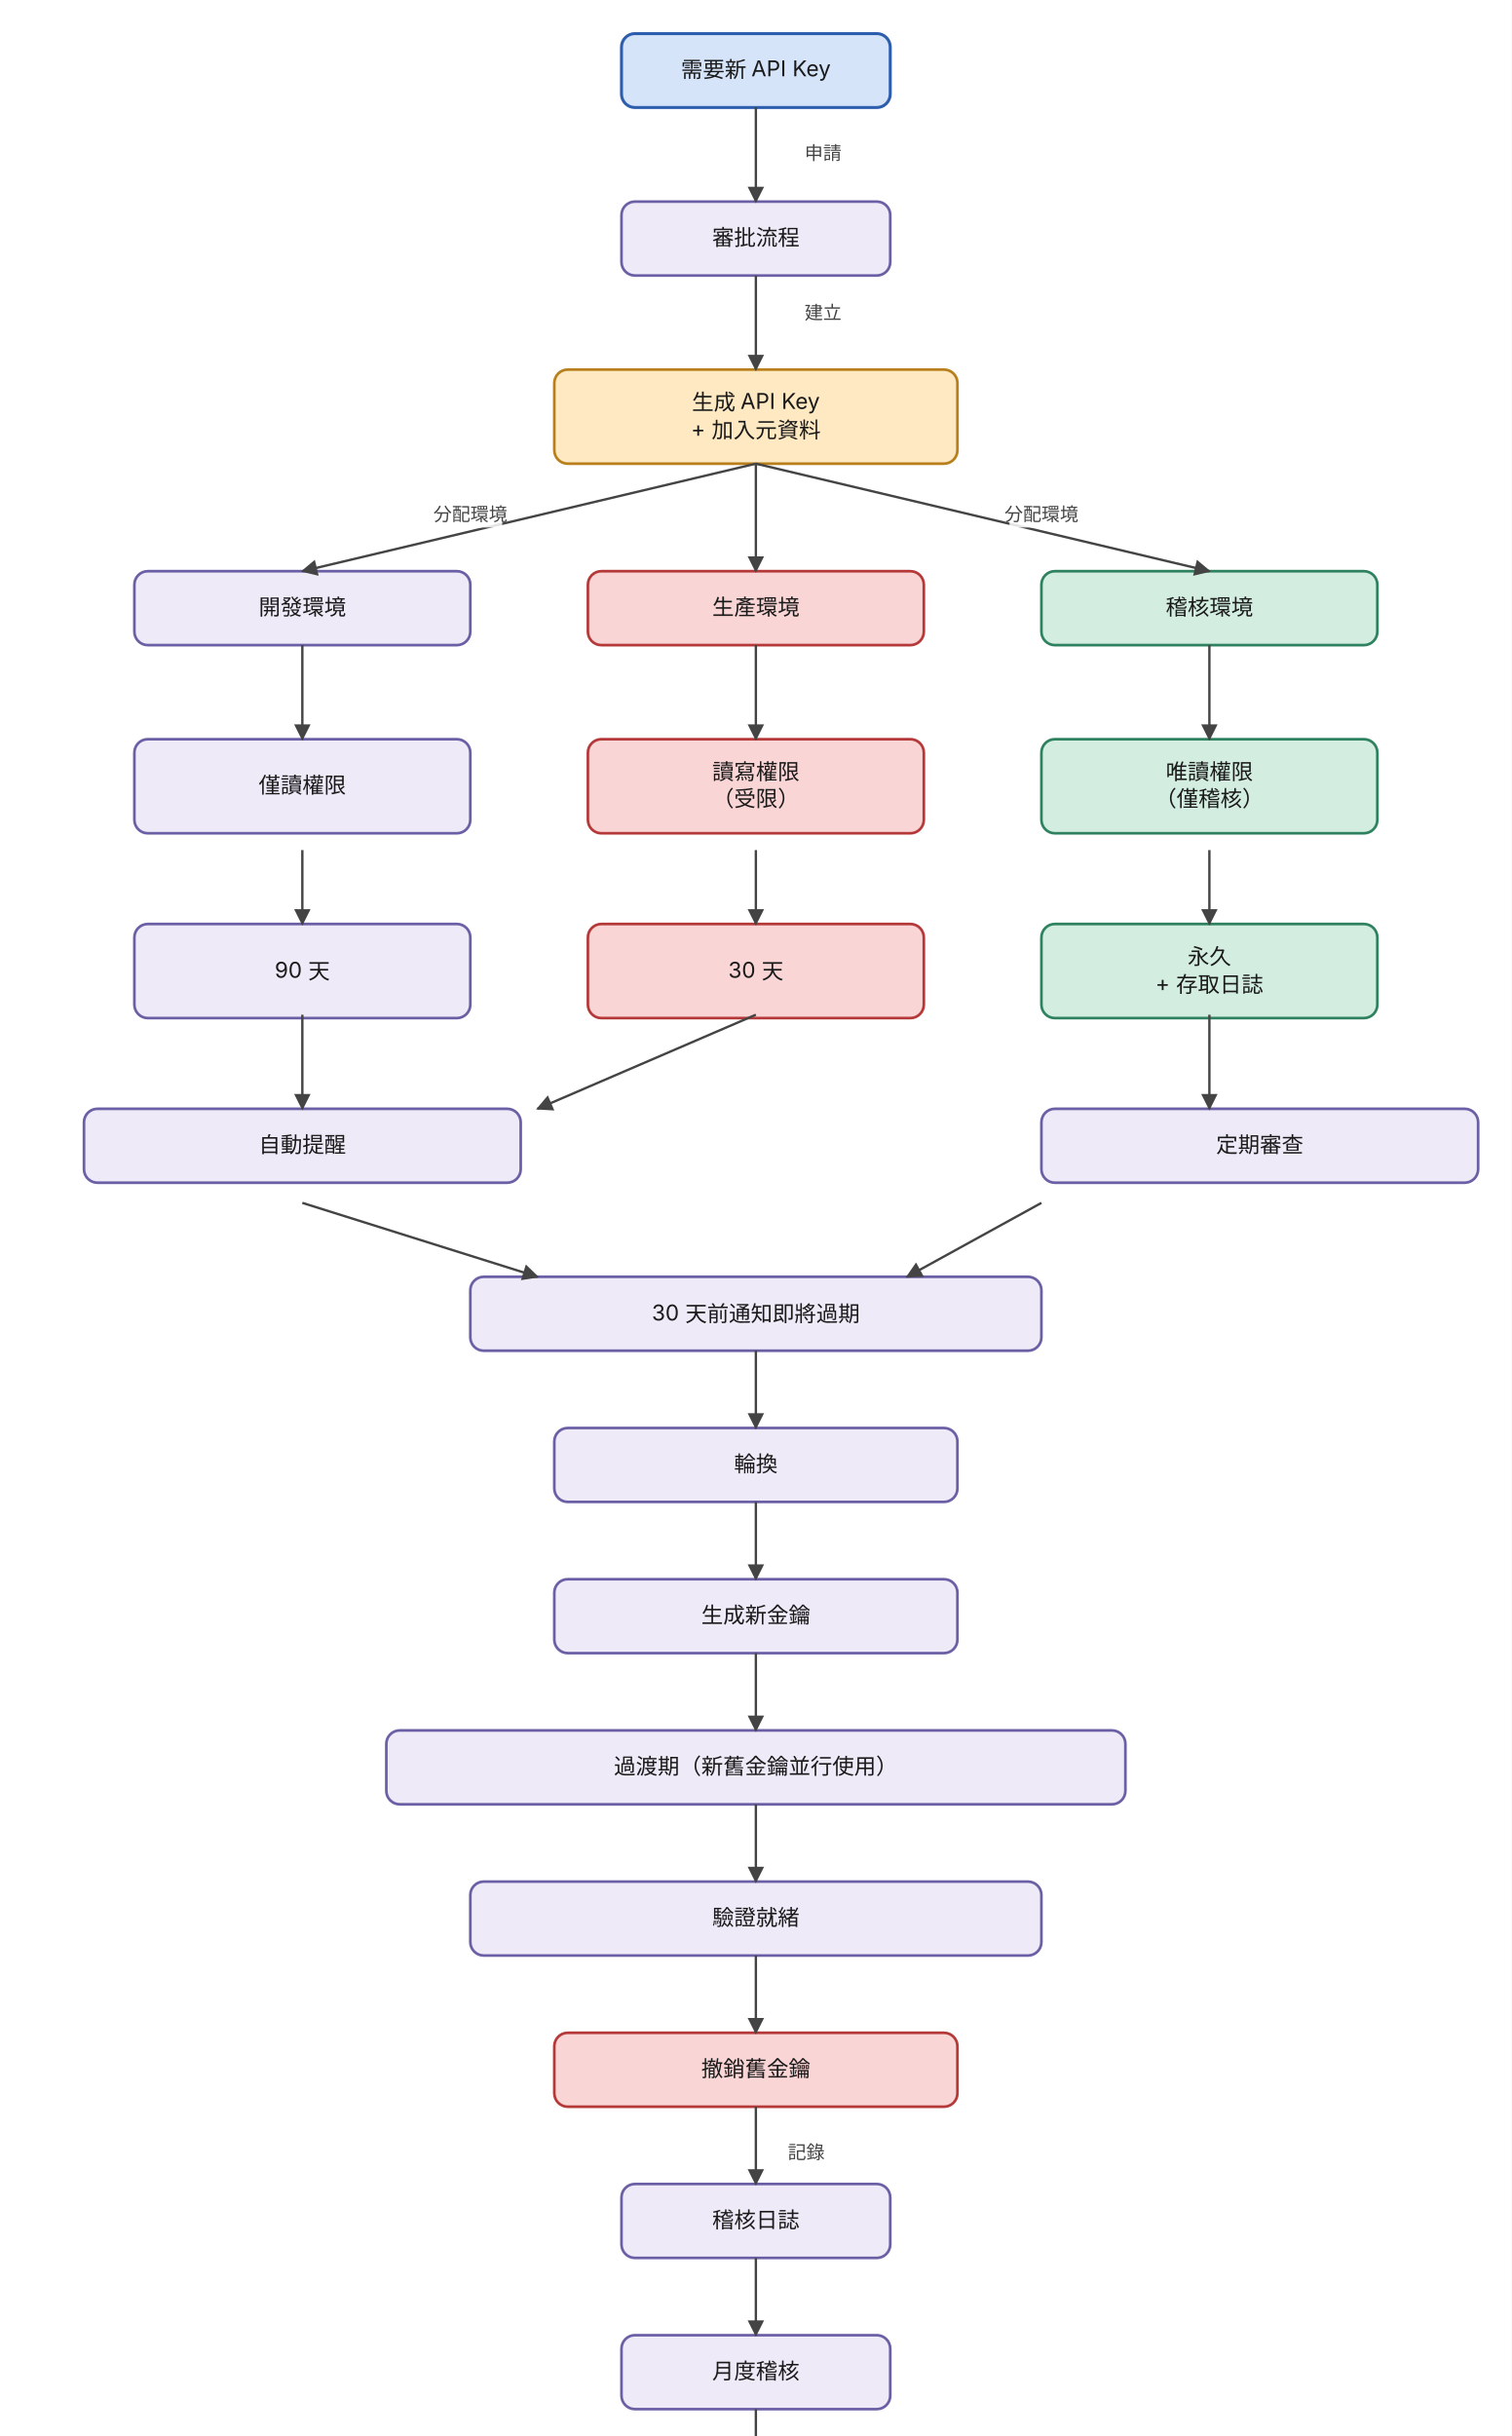
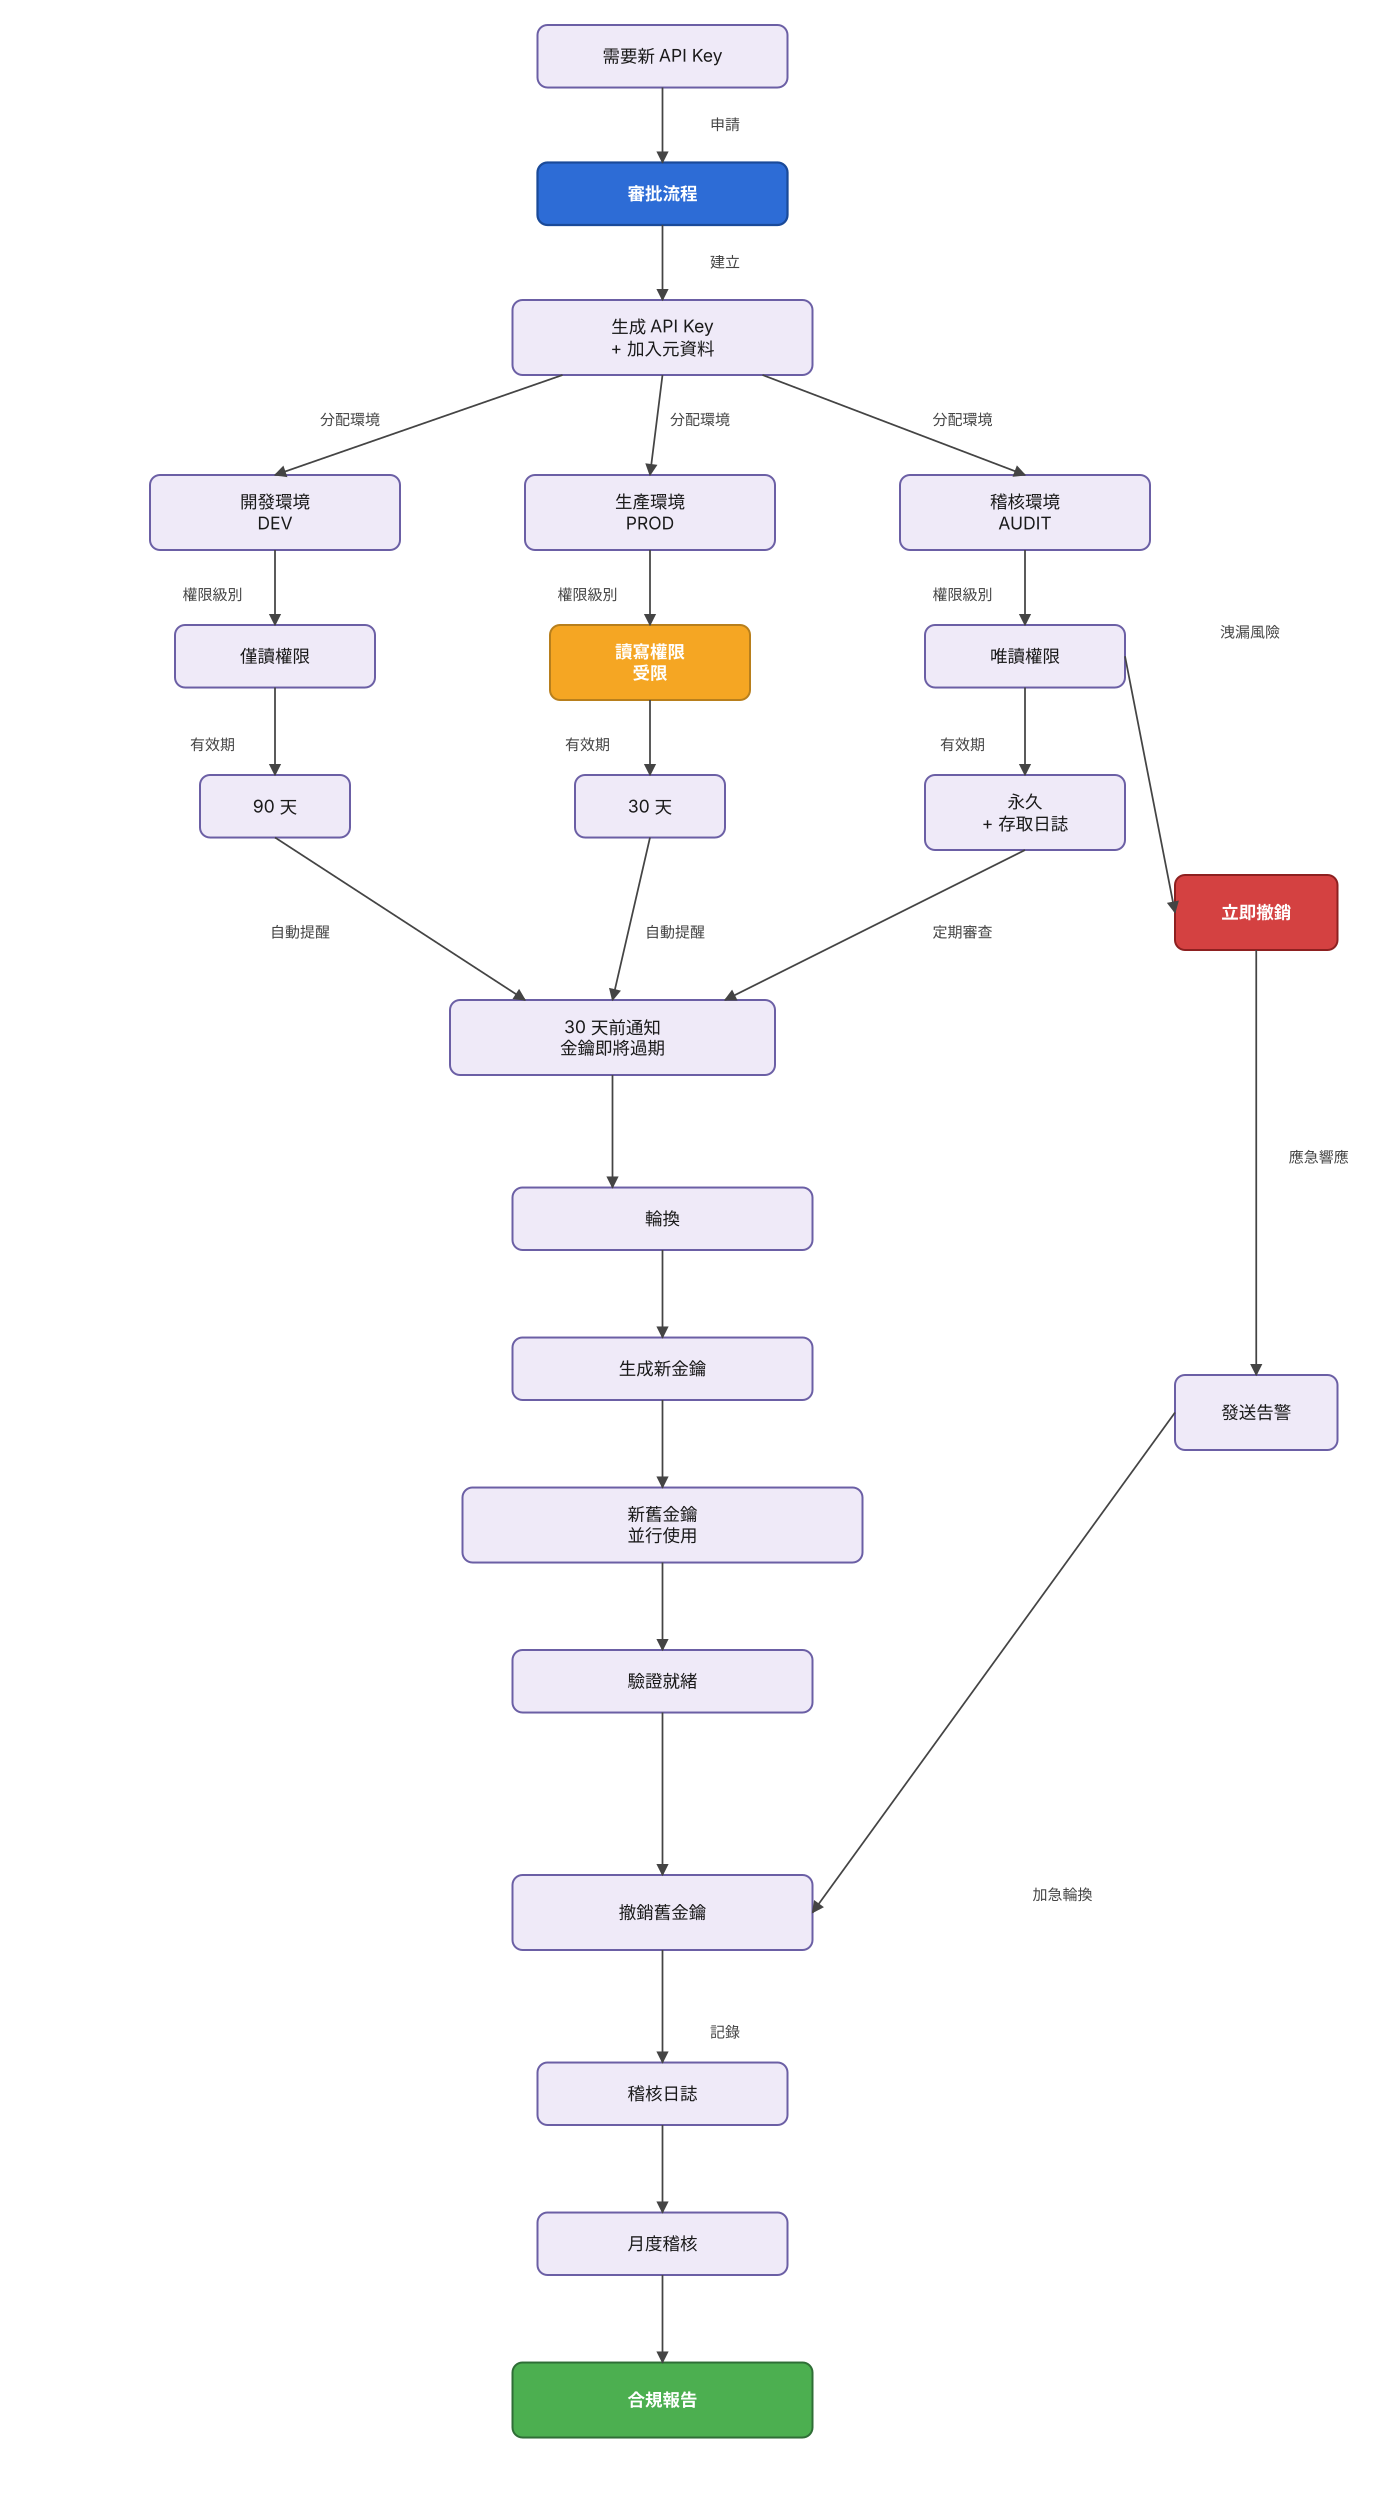
- <svg xmlns="http://www.w3.org/2000/svg" viewBox="0 0 900 1450" width="900" height="1450">
+ <svg xmlns="http://www.w3.org/2000/svg" viewBox="0 0 1100 2000" width="1100" height="2000">
  <style>
  .box { fill: #efeaf8; stroke: #6b5fa5; stroke-width: 1.6; rx: 8; ry: 8; }
-   .box-key { fill: #ffe9c2; stroke: #b87f1c; stroke-width: 1.6; rx: 8; ry: 8; }
-   .box-alert { fill: #fad5d5; stroke: #b53939; stroke-width: 1.6; rx: 8; ry: 8; }
-   .box-good { fill: #d3eee0; stroke: #2f8260; stroke-width: 1.6; rx: 8; ry: 8; }
-   .box-start { fill: #d6e4fa; stroke: #2d5dad; stroke-width: 1.8; rx: 8; ry: 8; }
+   .box-key { fill: #f5a623; stroke: #b87f1c; stroke-width: 1.6; rx: 8; ry: 8; }
+   .box-alert { fill: #d44141; stroke: #8d2020; stroke-width: 1.6; rx: 8; ry: 8; }
+   .box-good { fill: #4caf50; stroke: #2f6e36; stroke-width: 1.6; rx: 8; ry: 8; }
+   .box-start { fill: #2d6cd6; stroke: #1a4a99; stroke-width: 1.8; rx: 8; ry: 8; }
  .lbl { font-family: -apple-system, BlinkMacSystemFont, "Segoe UI", "PingFang TC", "Microsoft JhengHei", sans-serif;
-          font-size: 13px; fill: #1a1a1a; text-anchor: middle; }
+          font-size: 14px; fill: #1a1a1a; text-anchor: middle; }
+   .lbl-white { fill: #ffffff; font-weight: 600; }
  .lbl-bold { font-weight: 600; }
-   .lbl-small { font-size: 11px; fill: #555; }
  .edge { stroke: #444; stroke-width: 1.4; fill: none; }
  .edge-label { font-family: -apple-system, BlinkMacSystemFont, "Segoe UI", "PingFang TC", "Microsoft JhengHei", sans-serif;
-                 font-size: 11px; fill: #444; text-anchor: middle; }
+                 font-size: 12px; fill: #444; text-anchor: middle; }
</style>
  <defs>
    <marker id="arrow" viewBox="0 0 10 10" refX="9" refY="5" markerWidth="7" markerHeight="7" orient="auto-start-reverse">
      <path d="M 0 0 L 10 5 L 0 10 z" fill="#444" />
    </marker>
  </defs>
-   <rect width="900" height="1450" fill="white" />
-   <rect x="370" y="20" width="160" height="44" class="box-start" />
-   <text x="450.0" y="46.0" class="lbl">需要新 API Key</text>
-   <rect x="370" y="120" width="160" height="44" class="box" />
-   <text x="450.0" y="146.0" class="lbl">審批流程</text>
-   <path d="M 450 64 L 450 120" class="edge" marker-end="url(#arrow)" />
-   <rect x="479" y="84" width="22" height="15" fill="white" opacity="0.85" />
-   <text x="490" y="95" class="edge-label">申請</text>
-   <rect x="330" y="220" width="240" height="56" class="box-key" />
-   <text x="450.0" y="244.0" class="lbl">生成 API Key</text>
-   <text x="450.0" y="260.0" class="lbl">+ 加入元資料</text>
-   <path d="M 450 164 L 450 220" class="edge" marker-end="url(#arrow)" />
-   <rect x="479" y="179" width="22" height="15" fill="white" opacity="0.85" />
-   <text x="490" y="190" class="edge-label">建立</text>
-   <rect x="80" y="340" width="200" height="44" class="box" />
-   <text x="180.0" y="366.0" class="lbl">開發環境</text>
-   <rect x="350" y="340" width="200" height="44" class="box-alert" />
-   <text x="450.0" y="366.0" class="lbl">生產環境</text>
-   <rect x="620" y="340" width="200" height="44" class="box-good" />
-   <text x="720.0" y="366.0" class="lbl">稽核環境</text>
-   <path d="M 450 276 L 180 340" class="edge" marker-end="url(#arrow)" />
-   <rect x="261" y="299" width="38" height="15" fill="white" opacity="0.85" />
-   <text x="280" y="310" class="edge-label">分配環境</text>
-   <path d="M 450 276 L 450 340" class="edge" marker-end="url(#arrow)" />
-   <path d="M 450 276 L 720 340" class="edge" marker-end="url(#arrow)" />
-   <rect x="601" y="299" width="38" height="15" fill="white" opacity="0.85" />
-   <text x="620" y="310" class="edge-label">分配環境</text>
-   <rect x="80" y="440" width="200" height="56" class="box" />
-   <text x="180.0" y="472.0" class="lbl">僅讀權限</text>
-   <rect x="350" y="440" width="200" height="56" class="box-alert" />
-   <text x="450.0" y="464.0" class="lbl">讀寫權限</text>
-   <text x="450.0" y="480.0" class="lbl">（受限）</text>
-   <rect x="620" y="440" width="200" height="56" class="box-good" />
-   <text x="720.0" y="464.0" class="lbl">唯讀權限</text>
-   <text x="720.0" y="480.0" class="lbl">（僅稽核）</text>
-   <path d="M 180 384 L 180 440" class="edge" marker-end="url(#arrow)" />
-   <path d="M 450 384 L 450 440" class="edge" marker-end="url(#arrow)" />
-   <path d="M 720 384 L 720 440" class="edge" marker-end="url(#arrow)" />
-   <rect x="80" y="550" width="200" height="56" class="box" />
-   <text x="180.0" y="582.0" class="lbl">90 天</text>
-   <rect x="350" y="550" width="200" height="56" class="box-alert" />
-   <text x="450.0" y="582.0" class="lbl">30 天</text>
-   <rect x="620" y="550" width="200" height="56" class="box-good" />
-   <text x="720.0" y="574.0" class="lbl">永久</text>
-   <text x="720.0" y="590.0" class="lbl">+ 存取日誌</text>
-   <path d="M 180 506 L 180 550" class="edge" marker-end="url(#arrow)" />
-   <path d="M 450 506 L 450 550" class="edge" marker-end="url(#arrow)" />
-   <path d="M 720 506 L 720 550" class="edge" marker-end="url(#arrow)" />
-   <rect x="50" y="660" width="260" height="44" class="box" />
-   <text x="180.0" y="686.0" class="lbl">自動提醒</text>
-   <rect x="620" y="660" width="260" height="44" class="box" />
-   <text x="750.0" y="686.0" class="lbl">定期審查</text>
-   <path d="M 180 604 L 180 660" class="edge" marker-end="url(#arrow)" />
-   <path d="M 450 604 L 320 660" class="edge" marker-end="url(#arrow)" />
-   <path d="M 720 604 L 720 660" class="edge" marker-end="url(#arrow)" />
-   <rect x="280" y="760" width="340" height="44" class="box" />
-   <text x="450.0" y="786.0" class="lbl">30 天前通知即將過期</text>
-   <path d="M 180 716 L 320 760" class="edge" marker-end="url(#arrow)" />
-   <path d="M 620 716 L 540 760" class="edge" marker-end="url(#arrow)" />
-   <rect x="330" y="850" width="240" height="44" class="box" />
-   <text x="450.0" y="876.0" class="lbl">輪換</text>
-   <path d="M 450 804 L 450 850" class="edge" marker-end="url(#arrow)" />
-   <rect x="330" y="940" width="240" height="44" class="box" />
-   <text x="450.0" y="966.0" class="lbl">生成新金鑰</text>
-   <path d="M 450 894 L 450 940" class="edge" marker-end="url(#arrow)" />
-   <rect x="230" y="1030" width="440" height="44" class="box" />
-   <text x="450.0" y="1056.0" class="lbl">過渡期（新舊金鑰並行使用）</text>
-   <path d="M 450 984 L 450 1030" class="edge" marker-end="url(#arrow)" />
-   <rect x="280" y="1120" width="340" height="44" class="box" />
-   <text x="450.0" y="1146.0" class="lbl">驗證就緒</text>
-   <path d="M 450 1074 L 450 1120" class="edge" marker-end="url(#arrow)" />
-   <rect x="330" y="1210" width="240" height="44" class="box-alert" />
-   <text x="450.0" y="1236.0" class="lbl">撤銷舊金鑰</text>
-   <path d="M 450 1164 L 450 1210" class="edge" marker-end="url(#arrow)" />
-   <rect x="370" y="1300" width="160" height="44" class="box" />
-   <text x="450.0" y="1326.0" class="lbl">稽核日誌</text>
-   <path d="M 450 1254 L 450 1300" class="edge" marker-end="url(#arrow)" />
-   <rect x="469" y="1274" width="22" height="15" fill="white" opacity="0.85" />
-   <text x="480" y="1285" class="edge-label">記錄</text>
-   <rect x="370" y="1390" width="160" height="44" class="box" />
-   <text x="450.0" y="1416.0" class="lbl">月度稽核</text>
-   <path d="M 450 1344 L 450 1390" class="edge" marker-end="url(#arrow)" />
-   <rect x="330" y="1480" width="240" height="44" class="box-good" />
-   <text x="450.0" y="1506.0" class="lbl">合規報告</text>
-   <path d="M 450 1434 L 450 1480" class="edge" marker-end="url(#arrow)" />
+   <rect width="1100" height="2000" fill="white" />
+   <rect x="430" y="20" width="200" height="50" class="box" />
+   <text x="530.0" y="50.0" class="lbl">需要新 API Key</text>
+   <rect x="430" y="130" width="200" height="50" class="box-start" />
+   <text x="530.0" y="160.0" class="lbl lbl-white">審批流程</text>
+   <path d="M 530 70 L 530 130" class="edge" marker-end="url(#arrow)" />
+   <rect x="565.0" y="92" width="30" height="16" fill="white" opacity="0.92" />
+   <text x="580" y="104" class="edge-label">申請</text>
+   <rect x="410" y="240" width="240" height="60" class="box" />
+   <text x="530.0" y="266.5" class="lbl">生成 API Key</text>
+   <text x="530.0" y="283.5" class="lbl">+ 加入元資料</text>
+   <path d="M 530 180 L 530 240" class="edge" marker-end="url(#arrow)" />
+   <rect x="565.0" y="202" width="30" height="16" fill="white" opacity="0.92" />
+   <text x="580" y="214" class="edge-label">建立</text>
+   <rect x="120" y="380" width="200" height="60" class="box" />
+   <text x="220.0" y="406.5" class="lbl">開發環境</text>
+   <text x="220.0" y="423.5" class="lbl">DEV</text>
+   <rect x="420" y="380" width="200" height="60" class="box" />
+   <text x="520.0" y="406.5" class="lbl">生產環境</text>
+   <text x="520.0" y="423.5" class="lbl">PROD</text>
+   <rect x="720" y="380" width="200" height="60" class="box" />
+   <text x="820.0" y="406.5" class="lbl">稽核環境</text>
+   <text x="820.0" y="423.5" class="lbl">AUDIT</text>
+   <path d="M 450 300 L 220 380" class="edge" marker-end="url(#arrow)" />
+   <rect x="260.0" y="328" width="40" height="16" fill="white" opacity="0.92" />
+   <text x="280" y="340" class="edge-label">分配環境</text>
+   <path d="M 530 300 L 520 380" class="edge" marker-end="url(#arrow)" />
+   <rect x="540.0" y="328" width="40" height="16" fill="white" opacity="0.92" />
+   <text x="560" y="340" class="edge-label">分配環境</text>
+   <path d="M 610 300 L 820 380" class="edge" marker-end="url(#arrow)" />
+   <rect x="750.0" y="328" width="40" height="16" fill="white" opacity="0.92" />
+   <text x="770" y="340" class="edge-label">分配環境</text>
+   <rect x="140" y="500" width="160" height="50" class="box" />
+   <text x="220.0" y="530.0" class="lbl">僅讀權限</text>
+   <rect x="440" y="500" width="160" height="60" class="box-key" />
+   <text x="520.0" y="526.5" class="lbl lbl-white">讀寫權限</text>
+   <text x="520.0" y="543.5" class="lbl lbl-white">受限</text>
+   <rect x="740" y="500" width="160" height="50" class="box" />
+   <text x="820.0" y="530.0" class="lbl">唯讀權限</text>
+   <path d="M 220 440 L 220 500" class="edge" marker-end="url(#arrow)" />
+   <rect x="150.0" y="468" width="40" height="16" fill="white" opacity="0.92" />
+   <text x="170" y="480" class="edge-label">權限級別</text>
+   <path d="M 520 440 L 520 500" class="edge" marker-end="url(#arrow)" />
+   <rect x="450.0" y="468" width="40" height="16" fill="white" opacity="0.92" />
+   <text x="470" y="480" class="edge-label">權限級別</text>
+   <path d="M 820 440 L 820 500" class="edge" marker-end="url(#arrow)" />
+   <rect x="750.0" y="468" width="40" height="16" fill="white" opacity="0.92" />
+   <text x="770" y="480" class="edge-label">權限級別</text>
+   <rect x="160" y="620" width="120" height="50" class="box" />
+   <text x="220.0" y="650.0" class="lbl">90 天</text>
+   <rect x="460" y="620" width="120" height="50" class="box" />
+   <text x="520.0" y="650.0" class="lbl">30 天</text>
+   <rect x="740" y="620" width="160" height="60" class="box" />
+   <text x="820.0" y="646.5" class="lbl">永久</text>
+   <text x="820.0" y="663.5" class="lbl">+ 存取日誌</text>
+   <path d="M 220 550 L 220 620" class="edge" marker-end="url(#arrow)" />
+   <rect x="154.0" y="588" width="32" height="16" fill="white" opacity="0.92" />
+   <text x="170" y="600" class="edge-label">有效期</text>
+   <path d="M 520 560 L 520 620" class="edge" marker-end="url(#arrow)" />
+   <rect x="454.0" y="588" width="32" height="16" fill="white" opacity="0.92" />
+   <text x="470" y="600" class="edge-label">有效期</text>
+   <path d="M 820 550 L 820 620" class="edge" marker-end="url(#arrow)" />
+   <rect x="754.0" y="588" width="32" height="16" fill="white" opacity="0.92" />
+   <text x="770" y="600" class="edge-label">有效期</text>
+   <rect x="360" y="800" width="260" height="60" class="box" />
+   <text x="490.0" y="826.5" class="lbl">30 天前通知</text>
+   <text x="490.0" y="843.5" class="lbl">金鑰即將過期</text>
+   <path d="M 220 670 L 420 800" class="edge" marker-end="url(#arrow)" />
+   <rect x="220.0" y="738" width="40" height="16" fill="white" opacity="0.92" />
+   <text x="240" y="750" class="edge-label">自動提醒</text>
+   <path d="M 520 670 L 490 800" class="edge" marker-end="url(#arrow)" />
+   <rect x="520.0" y="738" width="40" height="16" fill="white" opacity="0.92" />
+   <text x="540" y="750" class="edge-label">自動提醒</text>
+   <path d="M 820 680 L 580 800" class="edge" marker-end="url(#arrow)" />
+   <rect x="750.0" y="738" width="40" height="16" fill="white" opacity="0.92" />
+   <text x="770" y="750" class="edge-label">定期審查</text>
+   <rect x="940" y="700" width="130" height="60" class="box-alert" />
+   <text x="1005.0" y="735.0" class="lbl lbl-white">立即撤銷</text>
+   <path d="M 900 525 L 940 730" class="edge" marker-end="url(#arrow)" />
+   <rect x="980.0" y="498" width="40" height="16" fill="white" opacity="0.92" />
+   <text x="1000" y="510" class="edge-label">洩漏風險</text>
+   <rect x="940" y="1100" width="130" height="60" class="box" />
+   <text x="1005.0" y="1135.0" class="lbl">發送告警</text>
+   <path d="M 1005.0 760 L 1005.0 1100" class="edge" marker-end="url(#arrow)" />
+   <rect x="1035.0" y="918.0" width="40" height="16" fill="white" opacity="0.92" />
+   <text x="1055.0" y="930.0" class="edge-label">應急響應</text>
+   <rect x="410" y="950" width="240" height="50" class="box" />
+   <text x="530.0" y="980.0" class="lbl">輪換</text>
+   <path d="M 490 860 L 490 950" class="edge" marker-end="url(#arrow)" />
+   <rect x="410" y="1070" width="240" height="50" class="box" />
+   <text x="530.0" y="1100.0" class="lbl">生成新金鑰</text>
+   <path d="M 530 1000 L 530 1070" class="edge" marker-end="url(#arrow)" />
+   <rect x="370" y="1190" width="320" height="60" class="box" />
+   <text x="530.0" y="1216.5" class="lbl">新舊金鑰</text>
+   <text x="530.0" y="1233.5" class="lbl">並行使用</text>
+   <path d="M 530 1120 L 530 1190" class="edge" marker-end="url(#arrow)" />
+   <rect x="410" y="1320" width="240" height="50" class="box" />
+   <text x="530.0" y="1350.0" class="lbl">驗證就緒</text>
+   <path d="M 530 1250 L 530 1320" class="edge" marker-end="url(#arrow)" />
+   <rect x="410" y="1500" width="240" height="60" class="box" />
+   <text x="530.0" y="1535.0" class="lbl">撤銷舊金鑰</text>
+   <path d="M 530 1370 L 530 1500" class="edge" marker-end="url(#arrow)" />
+   <path d="M 940 1130 L 650 1530" class="edge" marker-end="url(#arrow)" />
+   <rect x="830.0" y="1508" width="40" height="16" fill="white" opacity="0.92" />
+   <text x="850" y="1520" class="edge-label">加急輪換</text>
+   <rect x="430" y="1650" width="200" height="50" class="box" />
+   <text x="530.0" y="1680.0" class="lbl">稽核日誌</text>
+   <path d="M 530 1560 L 530 1650" class="edge" marker-end="url(#arrow)" />
+   <rect x="565.0" y="1618" width="30" height="16" fill="white" opacity="0.92" />
+   <text x="580" y="1630" class="edge-label">記錄</text>
+   <rect x="430" y="1770" width="200" height="50" class="box" />
+   <text x="530.0" y="1800.0" class="lbl">月度稽核</text>
+   <path d="M 530 1700 L 530 1770" class="edge" marker-end="url(#arrow)" />
+   <rect x="410" y="1890" width="240" height="60" class="box-good" />
+   <text x="530.0" y="1925.0" class="lbl lbl-white">合規報告</text>
+   <path d="M 530 1820 L 530 1890" class="edge" marker-end="url(#arrow)" />
</svg>
